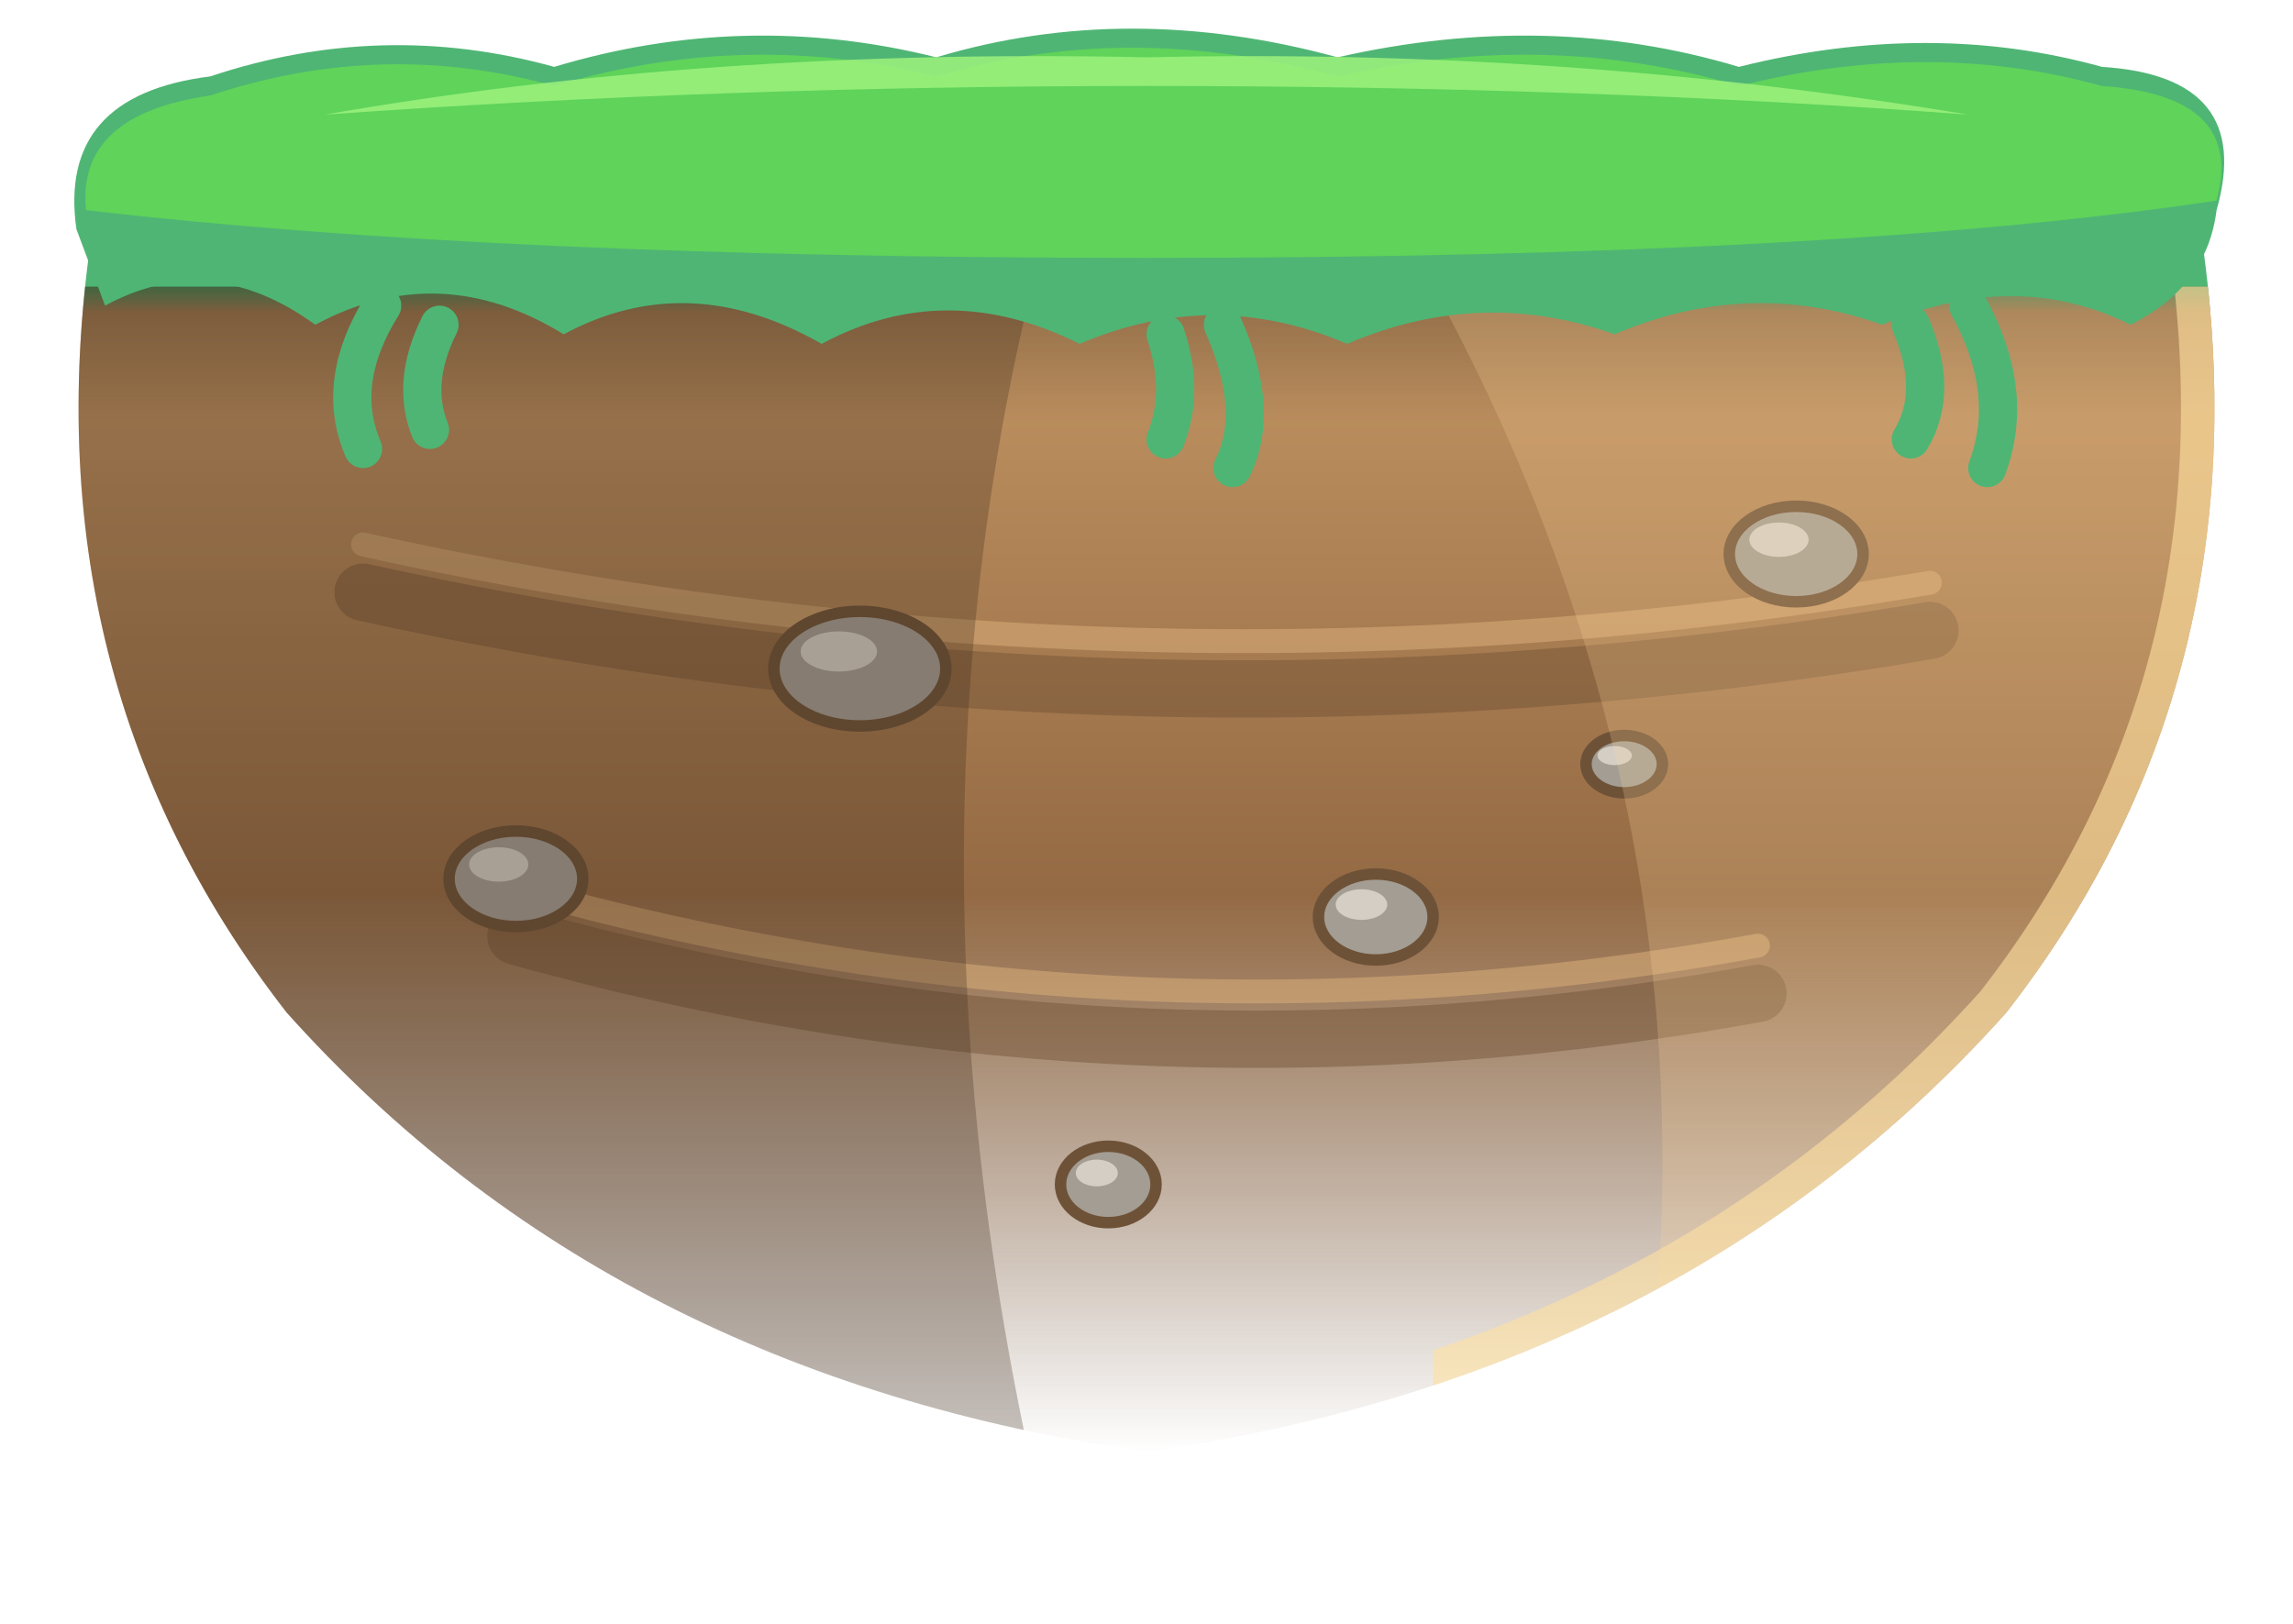
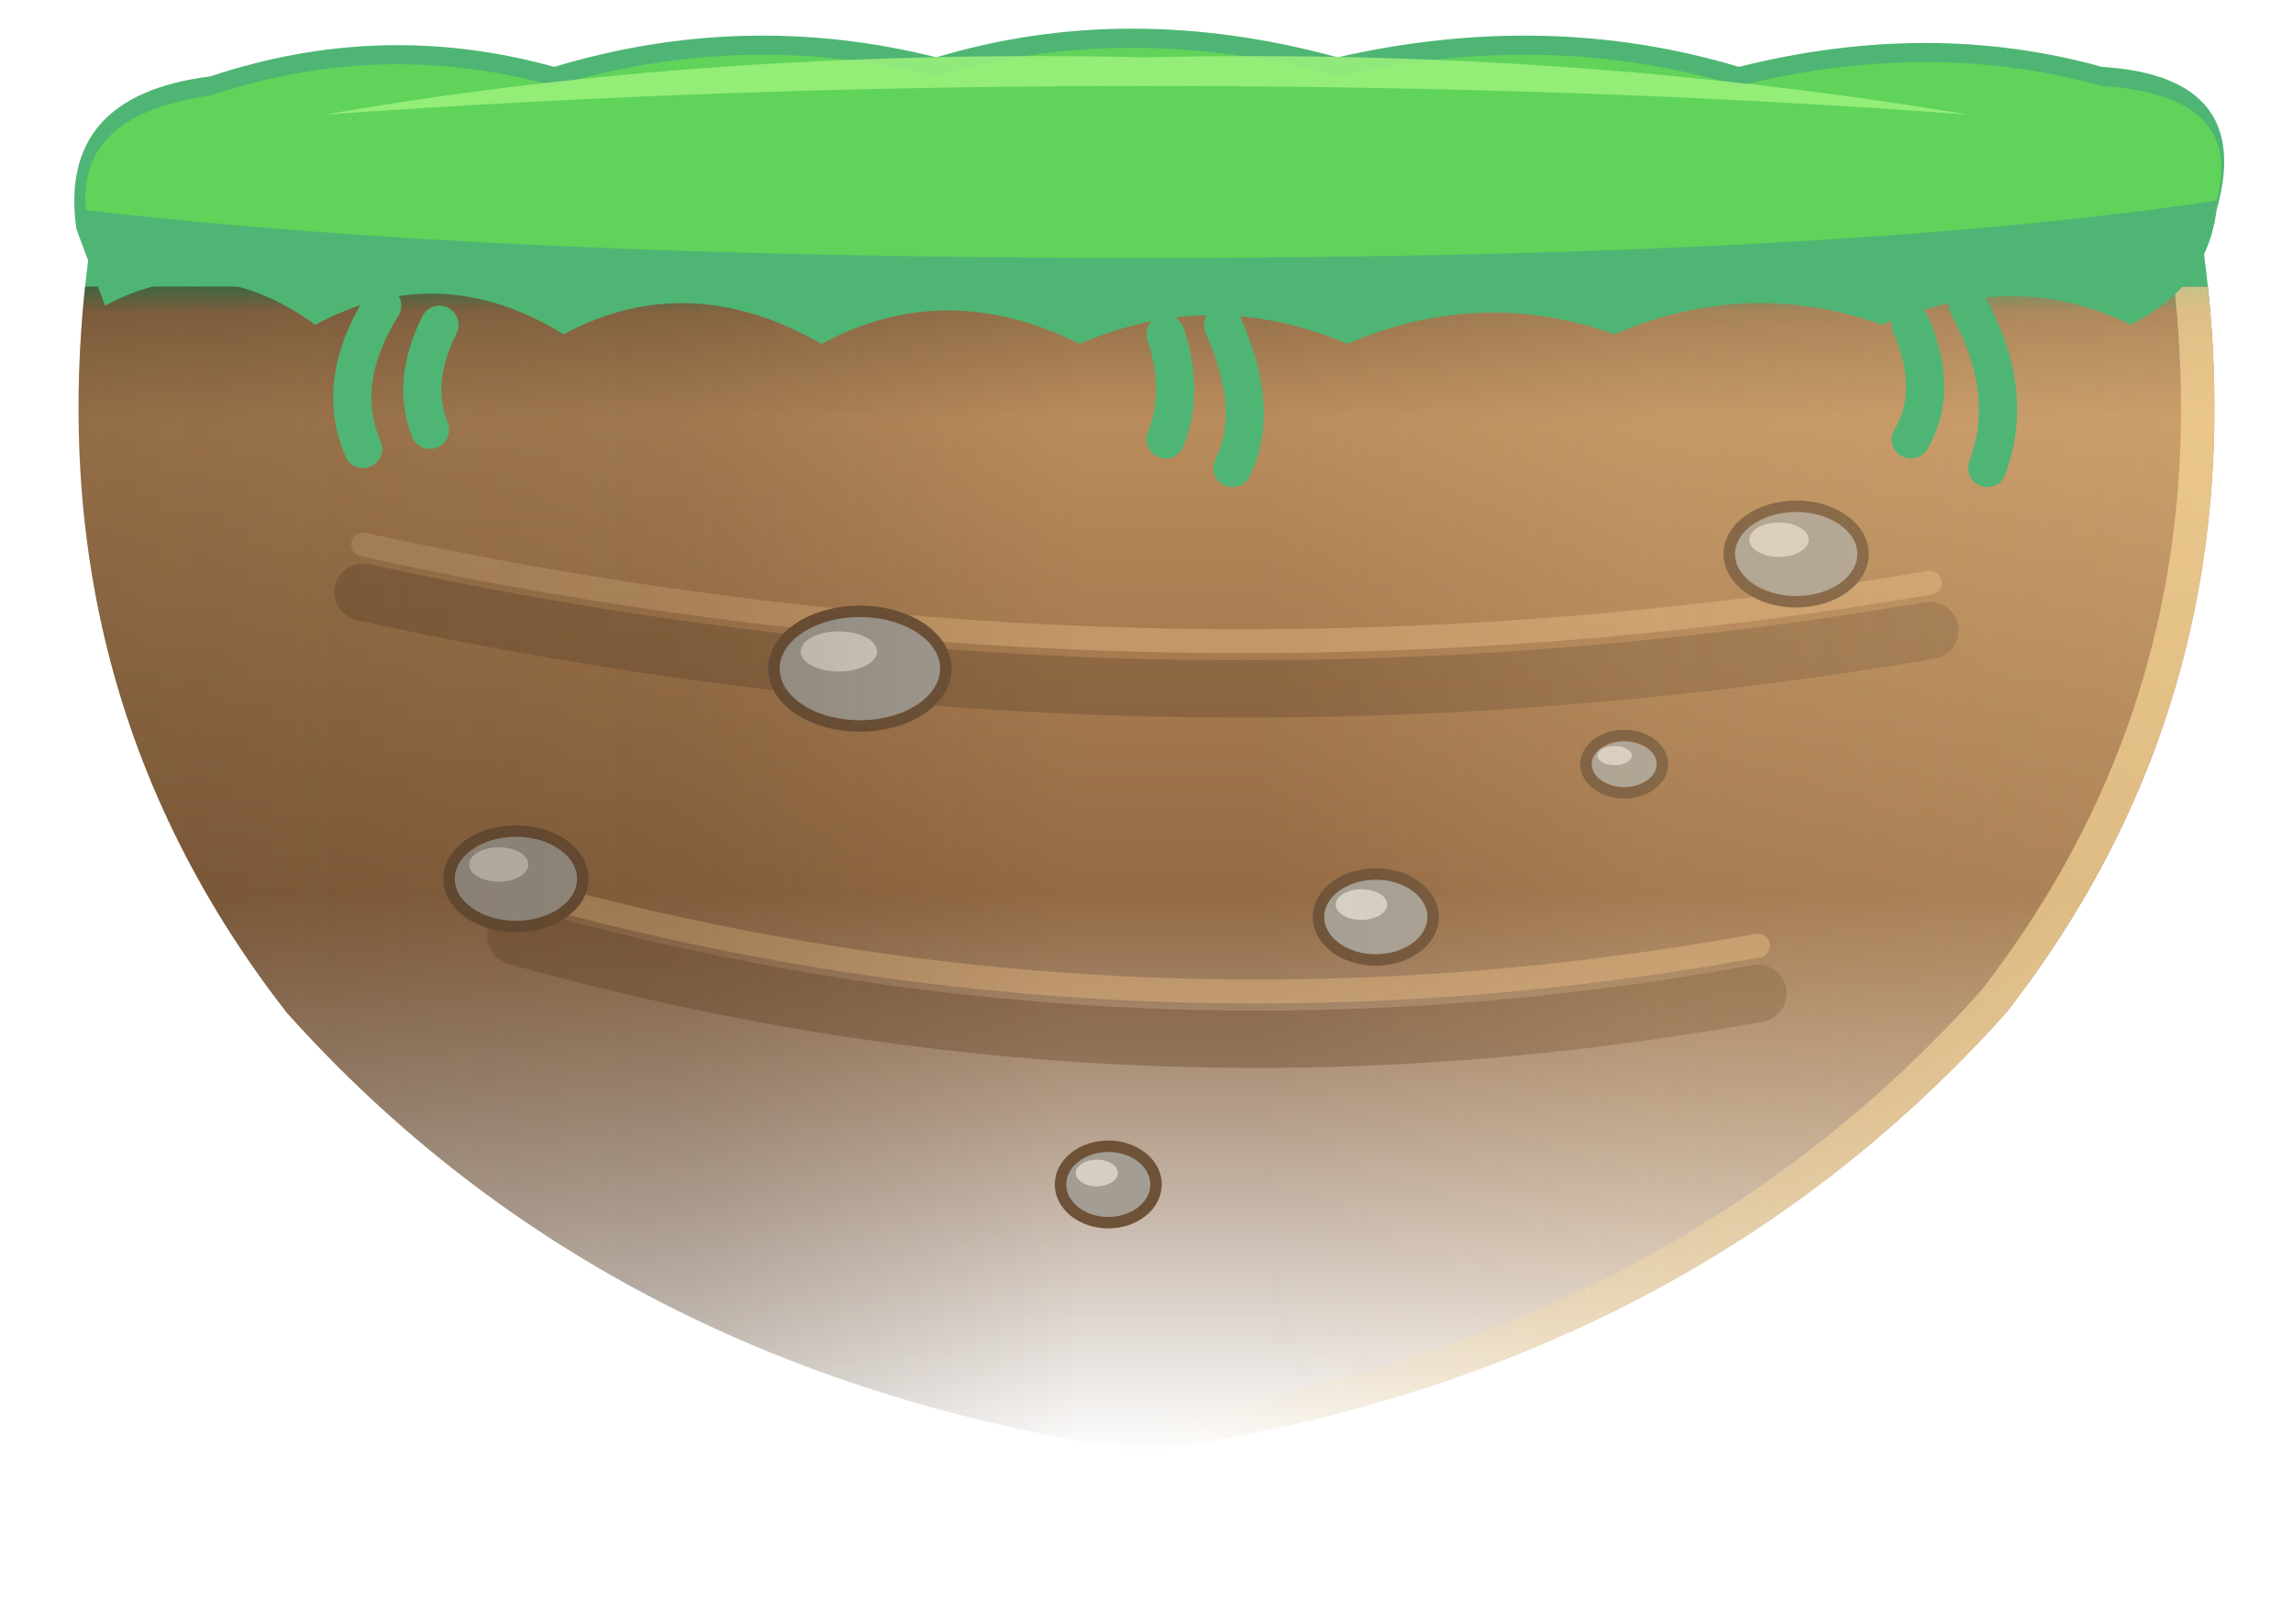
<svg xmlns="http://www.w3.org/2000/svg" width="240" height="170" viewBox="0 0 240 170">
  <defs>
    <linearGradient id="soil" gradientUnits="userSpaceOnUse" x1="0" y1="22" x2="0" y2="152">
      <stop offset="0" stop-color="#4fb574" />
      <stop offset="0.062" stop-color="#4fb574" />
      <stop offset="0.082" stop-color="#c29462" />
      <stop offset="0.55" stop-color="#946a44" />
      <stop offset="1" stop-color="#6a4b31" stop-opacity="0" />
    </linearGradient>
    <linearGradient id="lip" x1="0" y1="0" x2="0" y2="1">
      <stop offset="0" stop-color="#3a2818" stop-opacity=".45" />
      <stop offset="1" stop-color="#3a2818" stop-opacity="0" />
    </linearGradient>
    <clipPath id="body">
      <path d="M10 22 L230 22 Q238 70 210 106 Q176 144 120 152 Q64 144 30 106 Q2 70 10 22 Z" transform="matrix(-1 0 0 1 240 0)" />
    </clipPath>
    <clipPath id="below">
      <rect x="0" y="30" width="240" height="140" />
    </clipPath>
-     <clipPath id="sun">
-       <rect x="150" y="30" width="90" height="140" />
-     </clipPath>
+     <linearGradient id="side" gradientUnits="userSpaceOnUse" x1="0" y1="0" x2="240" y2="0">
+       <stop offset="0" stop-color="#3a2818" stop-opacity=".32" />
+       <stop offset=".3" stop-color="#3a2818" stop-opacity=".2" />
+       <stop offset=".47" stop-color="#3a2818" stop-opacity="0" />
+       <stop offset=".55" stop-color="#ffd79a" stop-opacity="0" />
+       <stop offset=".72" stop-color="#ffd79a" stop-opacity=".16" />
+       <stop offset="1" stop-color="#ffd79a" stop-opacity=".26" />
+     </linearGradient>
+     <linearGradient id="rimfade" gradientUnits="userSpaceOnUse" x1="120" y1="0" x2="215" y2="0">
+       <stop offset="0" stop-color="#000000" />
+       <stop offset="1" stop-color="#ffffff" />
+     </linearGradient>
+     <mask id="sunside" maskUnits="userSpaceOnUse" x="0" y="0" width="240" height="170">
+       <rect width="240" height="170" fill="url(#rimfade)" />
+     </mask>
  </defs>
  <path d="M10 22 L230 22 Q238 70 210 106 Q176 144 120 152 Q64 144 30 106 Q2 70 10 22 Z" fill="url(#soil)" transform="matrix(-1 0 0 1 240 0)" />
  <g clip-path="url(#below)">
    <g clip-path="url(#body)">
      <g transform="matrix(-1 0 0 1 240 0)">
        <path d="M38 66 Q120 80 202 62 M56 104 Q122 116 186 98" stroke="#6e4f33" stroke-width="6" opacity=".45" fill="none" stroke-linecap="round" />
        <path d="M38 66 Q120 80 202 62 M56 104 Q122 116 186 98" transform="translate(0 -5)" stroke="#d9ad78" stroke-width="2.5" opacity=".55" fill="none" stroke-linecap="round" />
        <ellipse cx="52" cy="58" rx="7" ry="5" fill="#a39d93" stroke="#6e5238" stroke-width="1.2" />
        <ellipse cx="53.8" cy="56.5" rx="3.1" ry="1.8" fill="#e0dbd2" opacity=".8" />
        <ellipse cx="150" cy="70" rx="9" ry="6" fill="#a39d93" stroke="#6e5238" stroke-width="1.2" />
        <ellipse cx="152.2" cy="68.2" rx="4.0" ry="2.1" fill="#e0dbd2" opacity=".8" />
        <ellipse cx="96" cy="96" rx="6" ry="4.5" fill="#a39d93" stroke="#6e5238" stroke-width="1.2" />
        <ellipse cx="97.5" cy="94.7" rx="2.7" ry="1.6" fill="#e0dbd2" opacity=".8" />
        <ellipse cx="186" cy="92" rx="7" ry="5" fill="#a39d93" stroke="#6e5238" stroke-width="1.2" />
        <ellipse cx="187.8" cy="90.5" rx="3.1" ry="1.8" fill="#e0dbd2" opacity=".8" />
        <ellipse cx="124" cy="124" rx="5" ry="4" fill="#a39d93" stroke="#6e5238" stroke-width="1.2" />
        <ellipse cx="125.2" cy="122.8" rx="2.2" ry="1.4" fill="#e0dbd2" opacity=".8" />
        <ellipse cx="70" cy="80" rx="4" ry="3" fill="#a39d93" stroke="#6e5238" stroke-width="1.2" />
        <ellipse cx="71.0" cy="79.1" rx="1.8" ry="1.0" fill="#e0dbd2" opacity=".8" />
      </g>
      <rect x="0" y="28" width="240" height="16" fill="url(#lip)" />
-       <path d="M0 30 L108 30 Q92 96 112 170 L0 170 Z" fill="#3a2818" opacity=".28" />
-       <path d="M150 30 L240 30 L240 170 L168 170 Q186 96 150 30 Z" fill="#ffd79a" opacity=".22" />
-       <g clip-path="url(#sun)">
+       <rect x="0" y="30" width="240" height="140" fill="url(#side)" />
+       <g mask="url(#sunside)">
        <path d="M10 22 L230 22 Q238 70 210 106 Q176 144 120 152 Q64 144 30 106 Q2 70 10 22 Z" transform="matrix(-1 0 0 1 240 0)" fill="none" stroke="#ffe1a0" stroke-width="7" opacity=".6" />
      </g>
    </g>
  </g>
  <g transform="matrix(-1 0 0 1 240 0)">
    <path d="M8 22 Q4 8 20 7 Q38 2 58 7 Q78 1 100 6 Q122 0 142 6 Q162 1 182 7 Q200 2 218 8 Q234 10 232 24 L229 32 Q218 26 207 34 Q194 27 181 35 Q168 28 154 36 Q141 29 127 36 Q113 30 99 36 Q85 30 71 35 Q57 29 43 34 Q29 28 17 34 Q9 30 8 22 Z" fill="#4fb574" />
    <path d="M8 21 Q5 10 20 9 Q38 4 58 9 Q78 3 100 8 Q122 2 142 8 Q162 3 182 9 Q200 4 218 10 Q232 12 231 22 Q188 27 120 27 Q48 27 8 21 Z" fill="#5fd35a" />
    <path d="M34 12 Q76 5 120 6 Q166 5 206 12 Q164 9 120 9 Q74 9 34 12 Z" fill="#9cf27d" opacity="0.85" />
    <path d="M34 32 q-5 9 -2 17 M40 34 q-3 7 0 12 M112 34 q-4 9 -1 15 M118 35 q-2 6 0 11 M200 32 q5 8 2 15 M194 34 q3 6 1 11" stroke="#4fb574" stroke-width="4" fill="none" stroke-linecap="round" />
  </g>
</svg>
